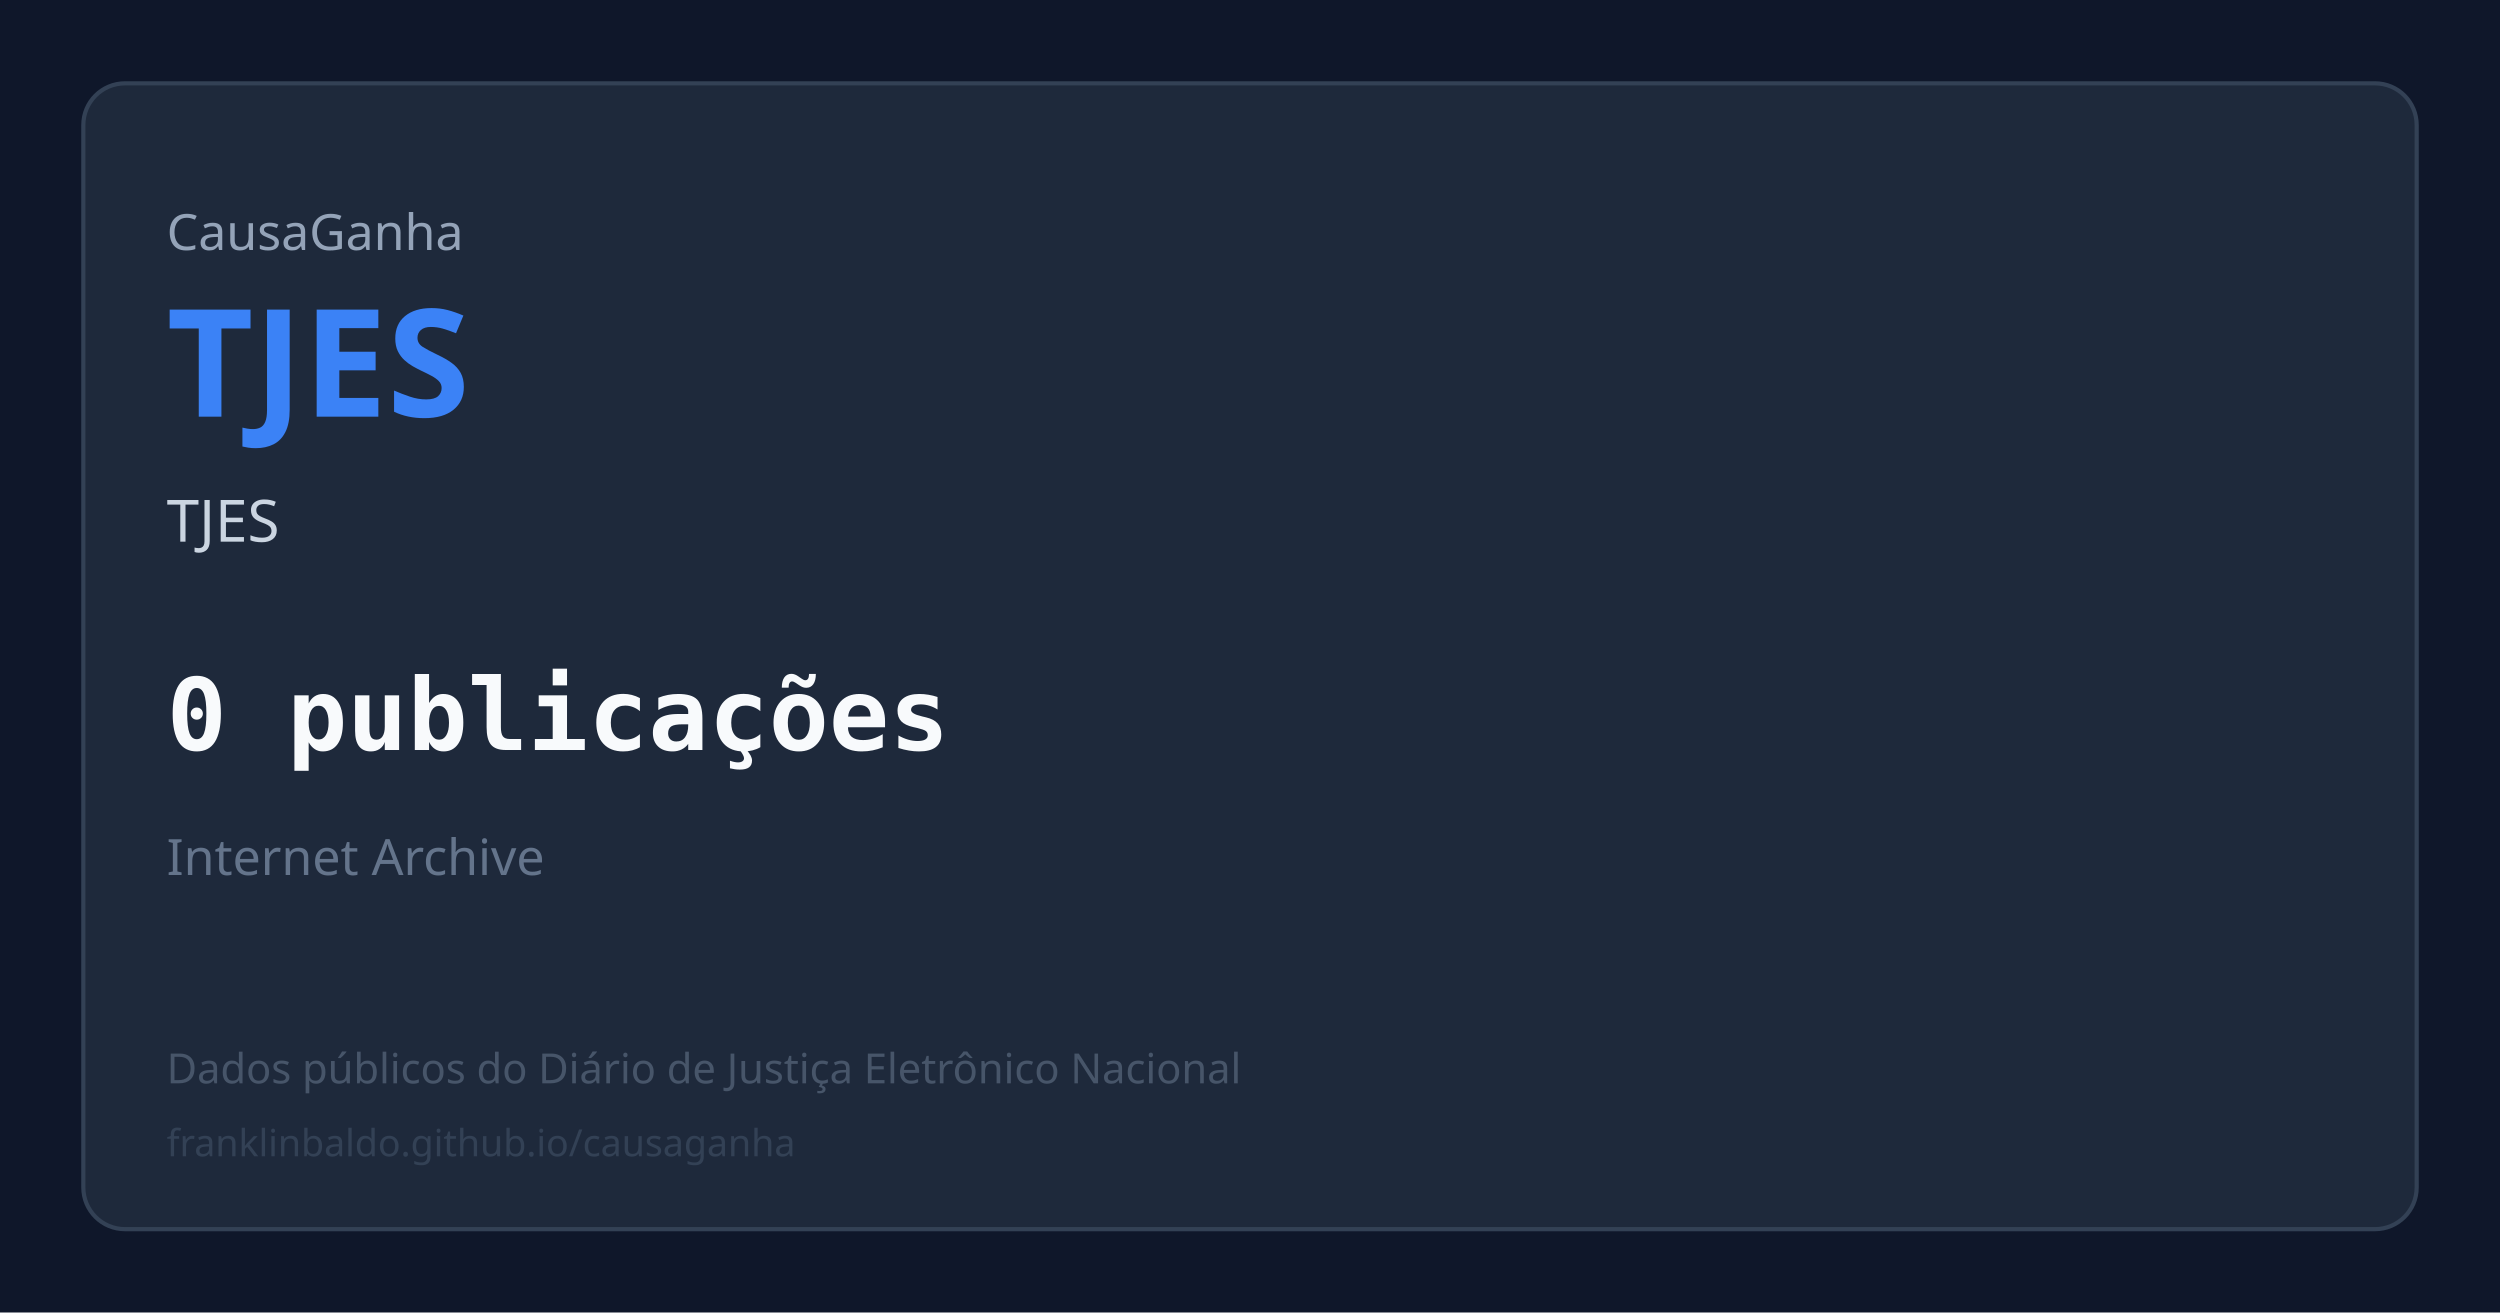
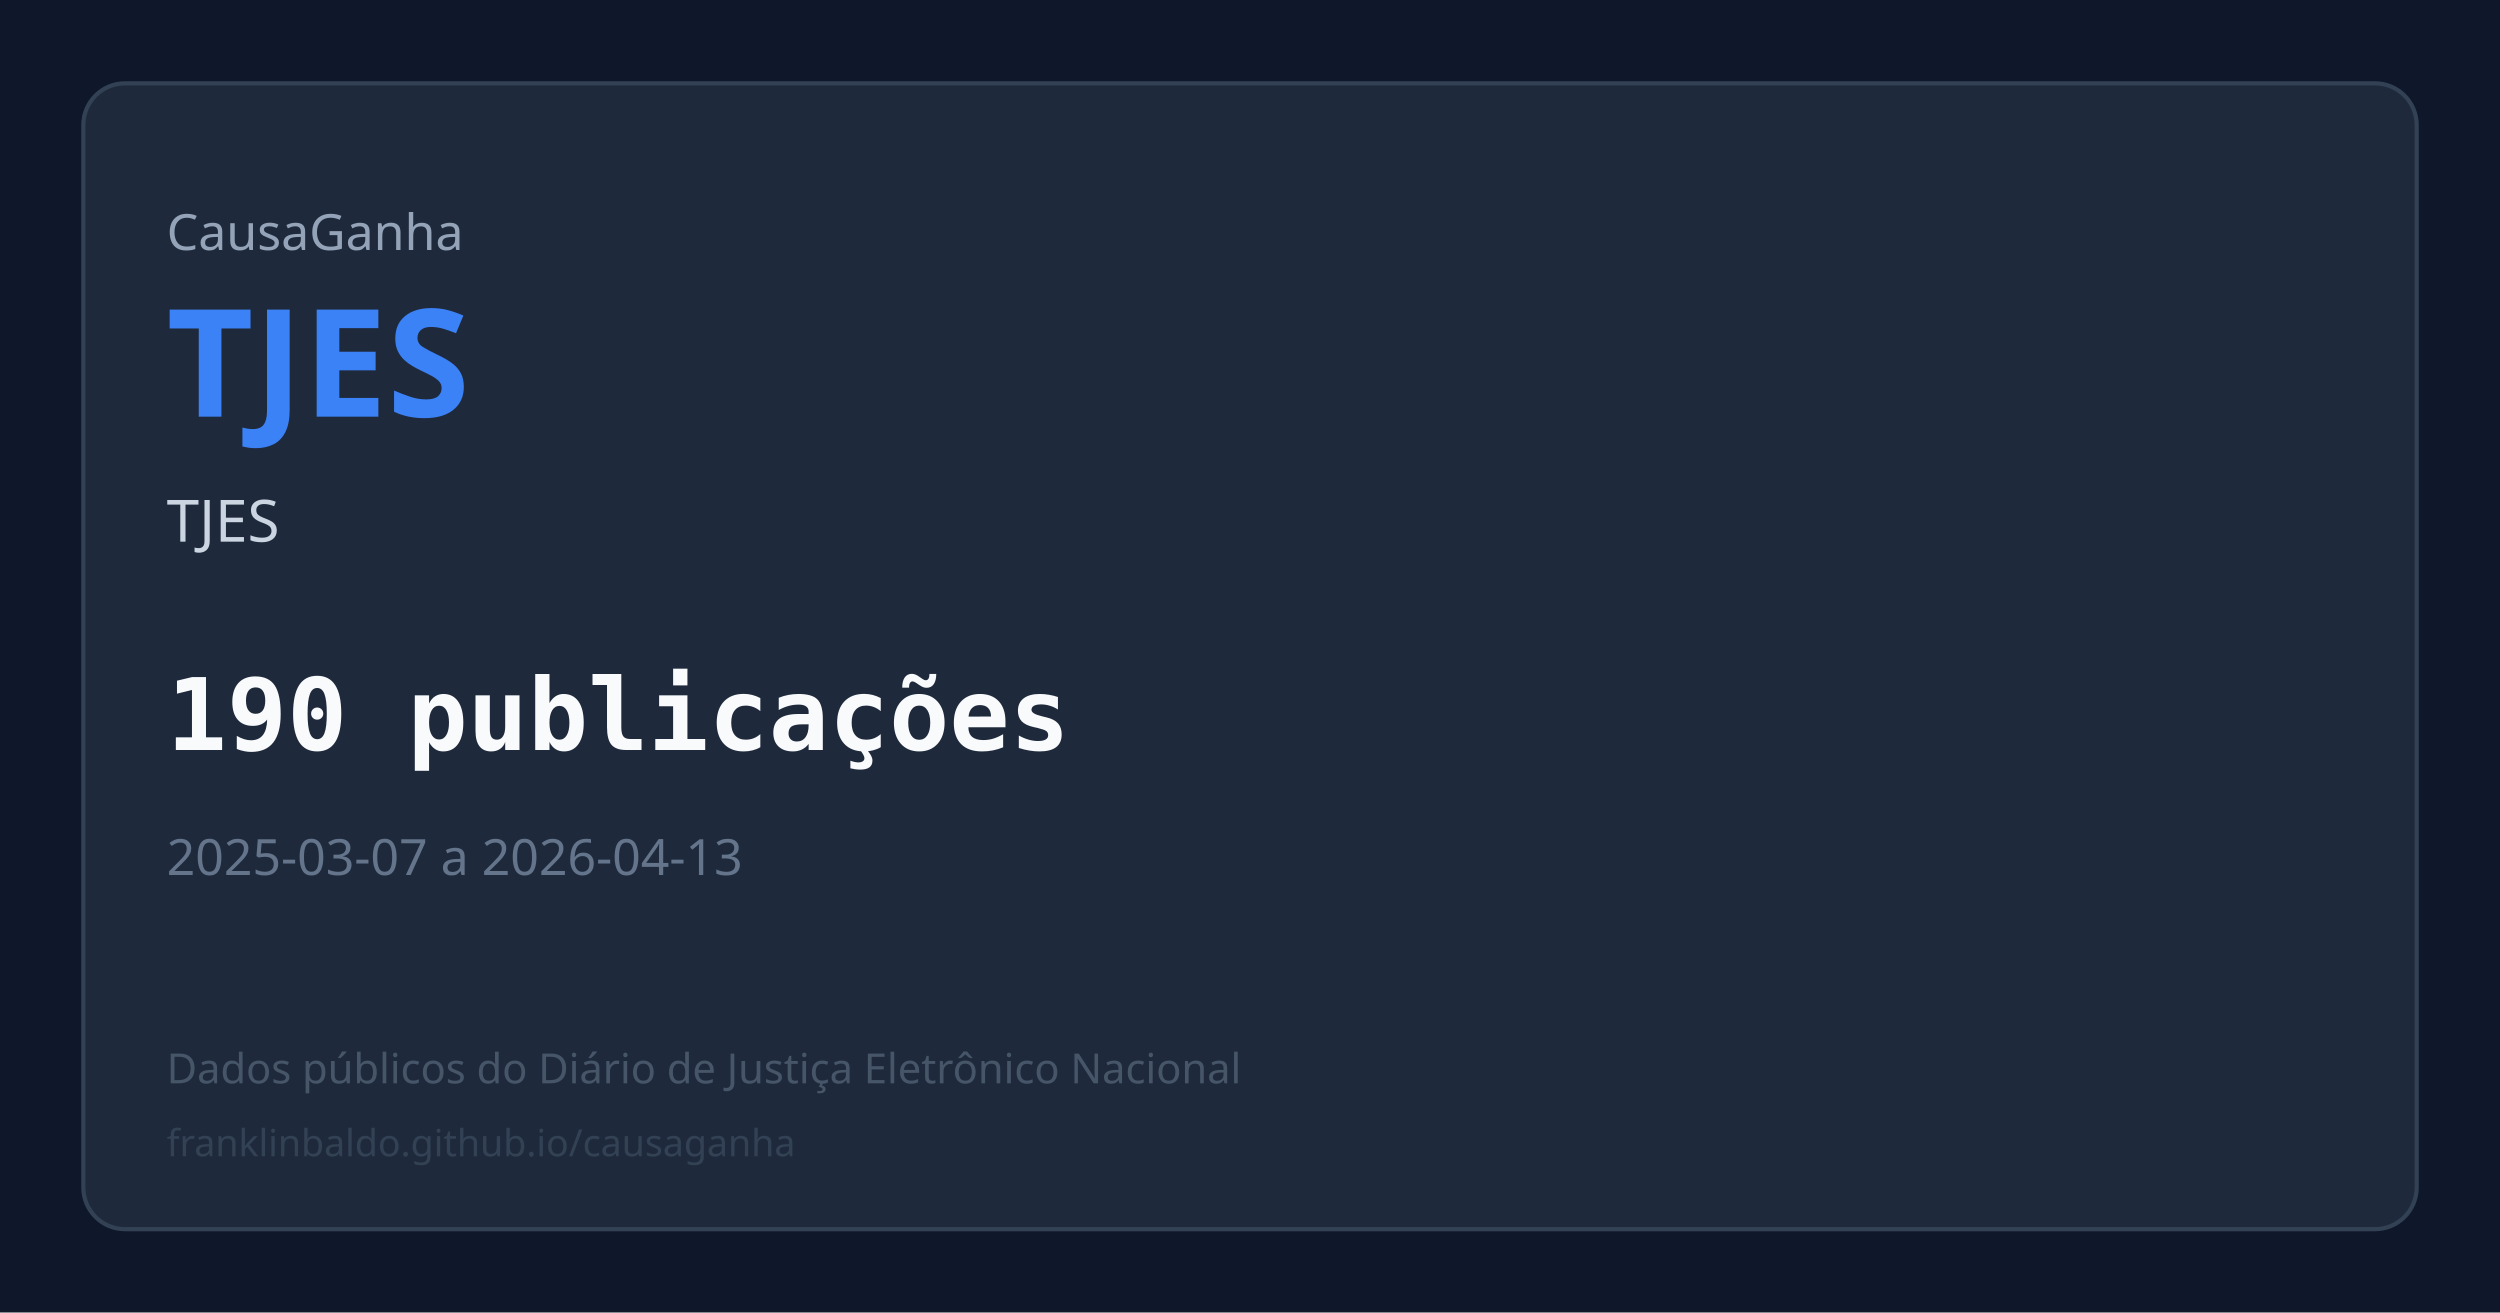
<svg xmlns="http://www.w3.org/2000/svg" width="1200" height="630">
  <rect width="1200" height="630" fill="#0f172a" />
  <rect x="40" y="40" width="1120" height="550" rx="20" fill="#1e293b" stroke="#334155" stroke-width="2" />
  <text x="80" y="120" font-family="system-ui,sans-serif" font-size="24" fill="#94a3b8">CausaGanha</text>
  <text x="80" y="200" font-family="system-ui,sans-serif" font-size="72" font-weight="bold" fill="#3b82f6">TJES</text>
  <text x="80" y="260" font-family="system-ui,sans-serif" font-size="28" fill="#cbd5e1">TJES</text>
-   <text x="80" y="360" font-family="monospace" font-size="48" font-weight="bold" fill="#f8fafc">0 publicações</text>
-   <text x="80" y="420" font-family="system-ui,sans-serif" font-size="24" fill="#64748b">Internet Archive</text>
+   <text x="80" y="360" font-family="monospace" font-size="48" font-weight="bold" fill="#f8fafc">190 publicações</text>
+   <text x="80" y="420" font-family="system-ui,sans-serif" font-size="24" fill="#64748b">2025-03-07 a 2026-04-13</text>
  <text x="80" y="520" font-family="system-ui,sans-serif" font-size="20" fill="#475569">Dados públicos do Diário de Justiça Eletrônico Nacional</text>
  <text x="80" y="555" font-family="system-ui,sans-serif" font-size="18" fill="#334155">franklinbaldo.github.io/causaganha</text>
</svg>
